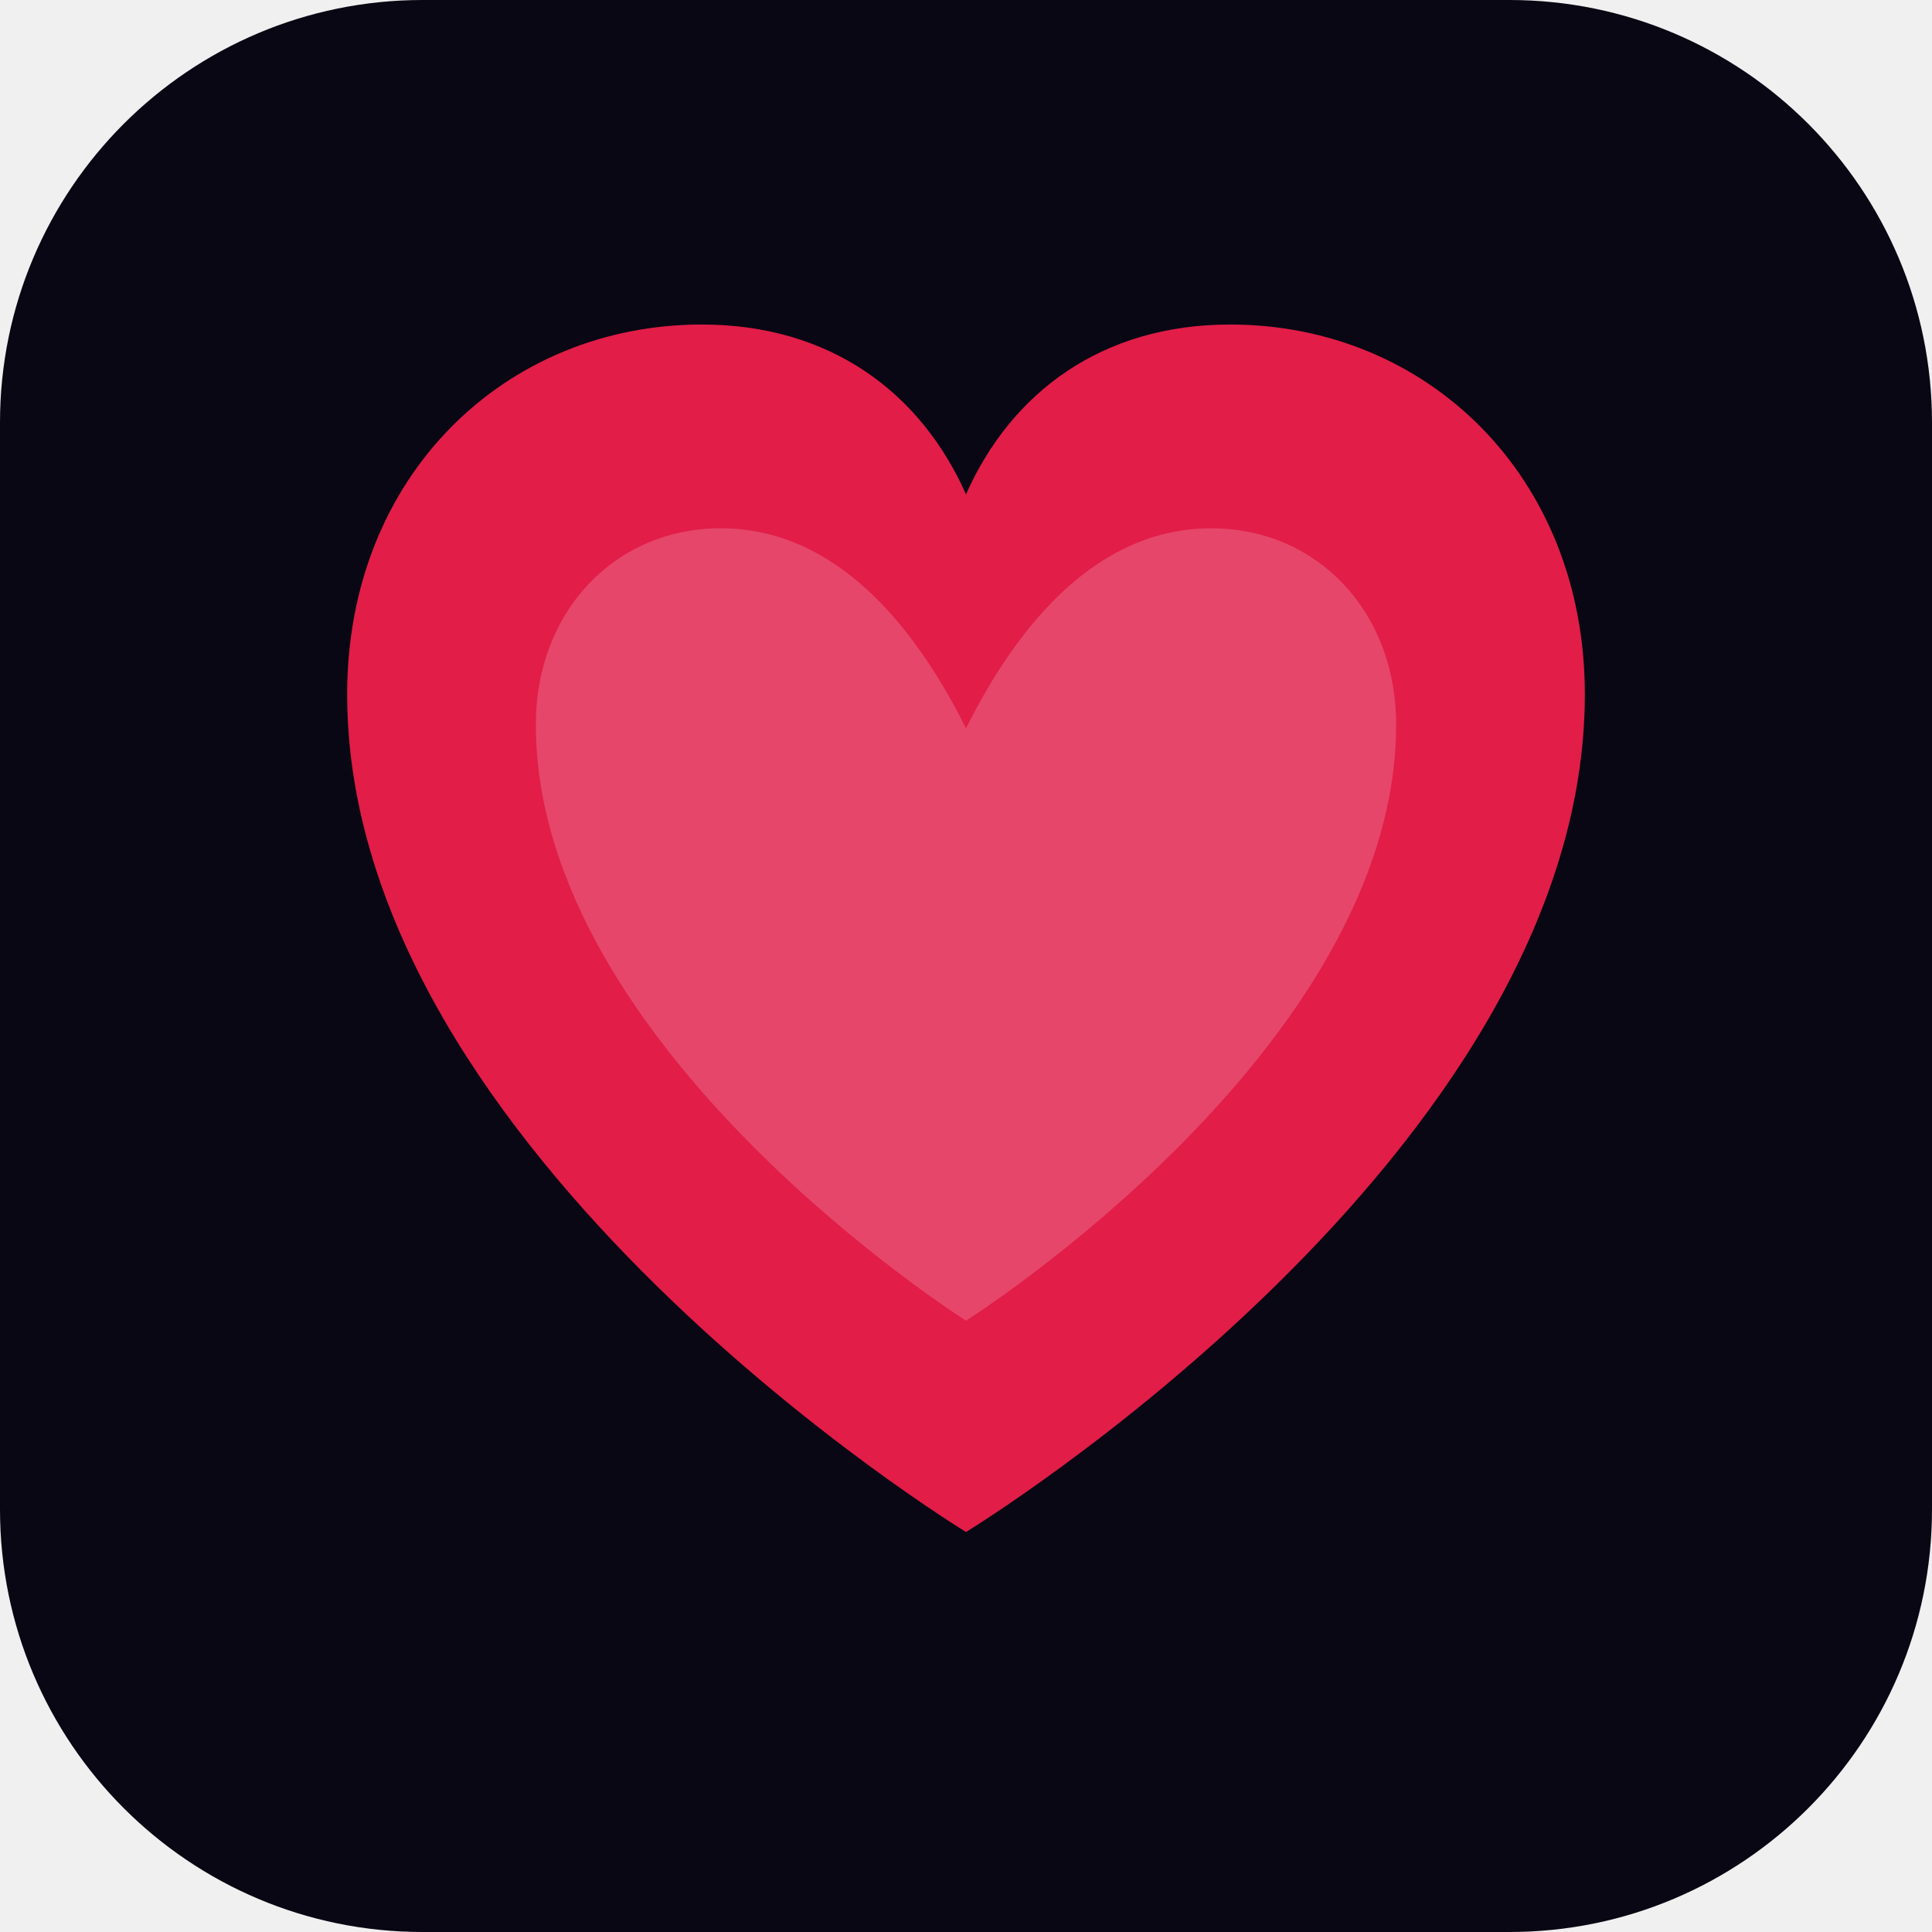
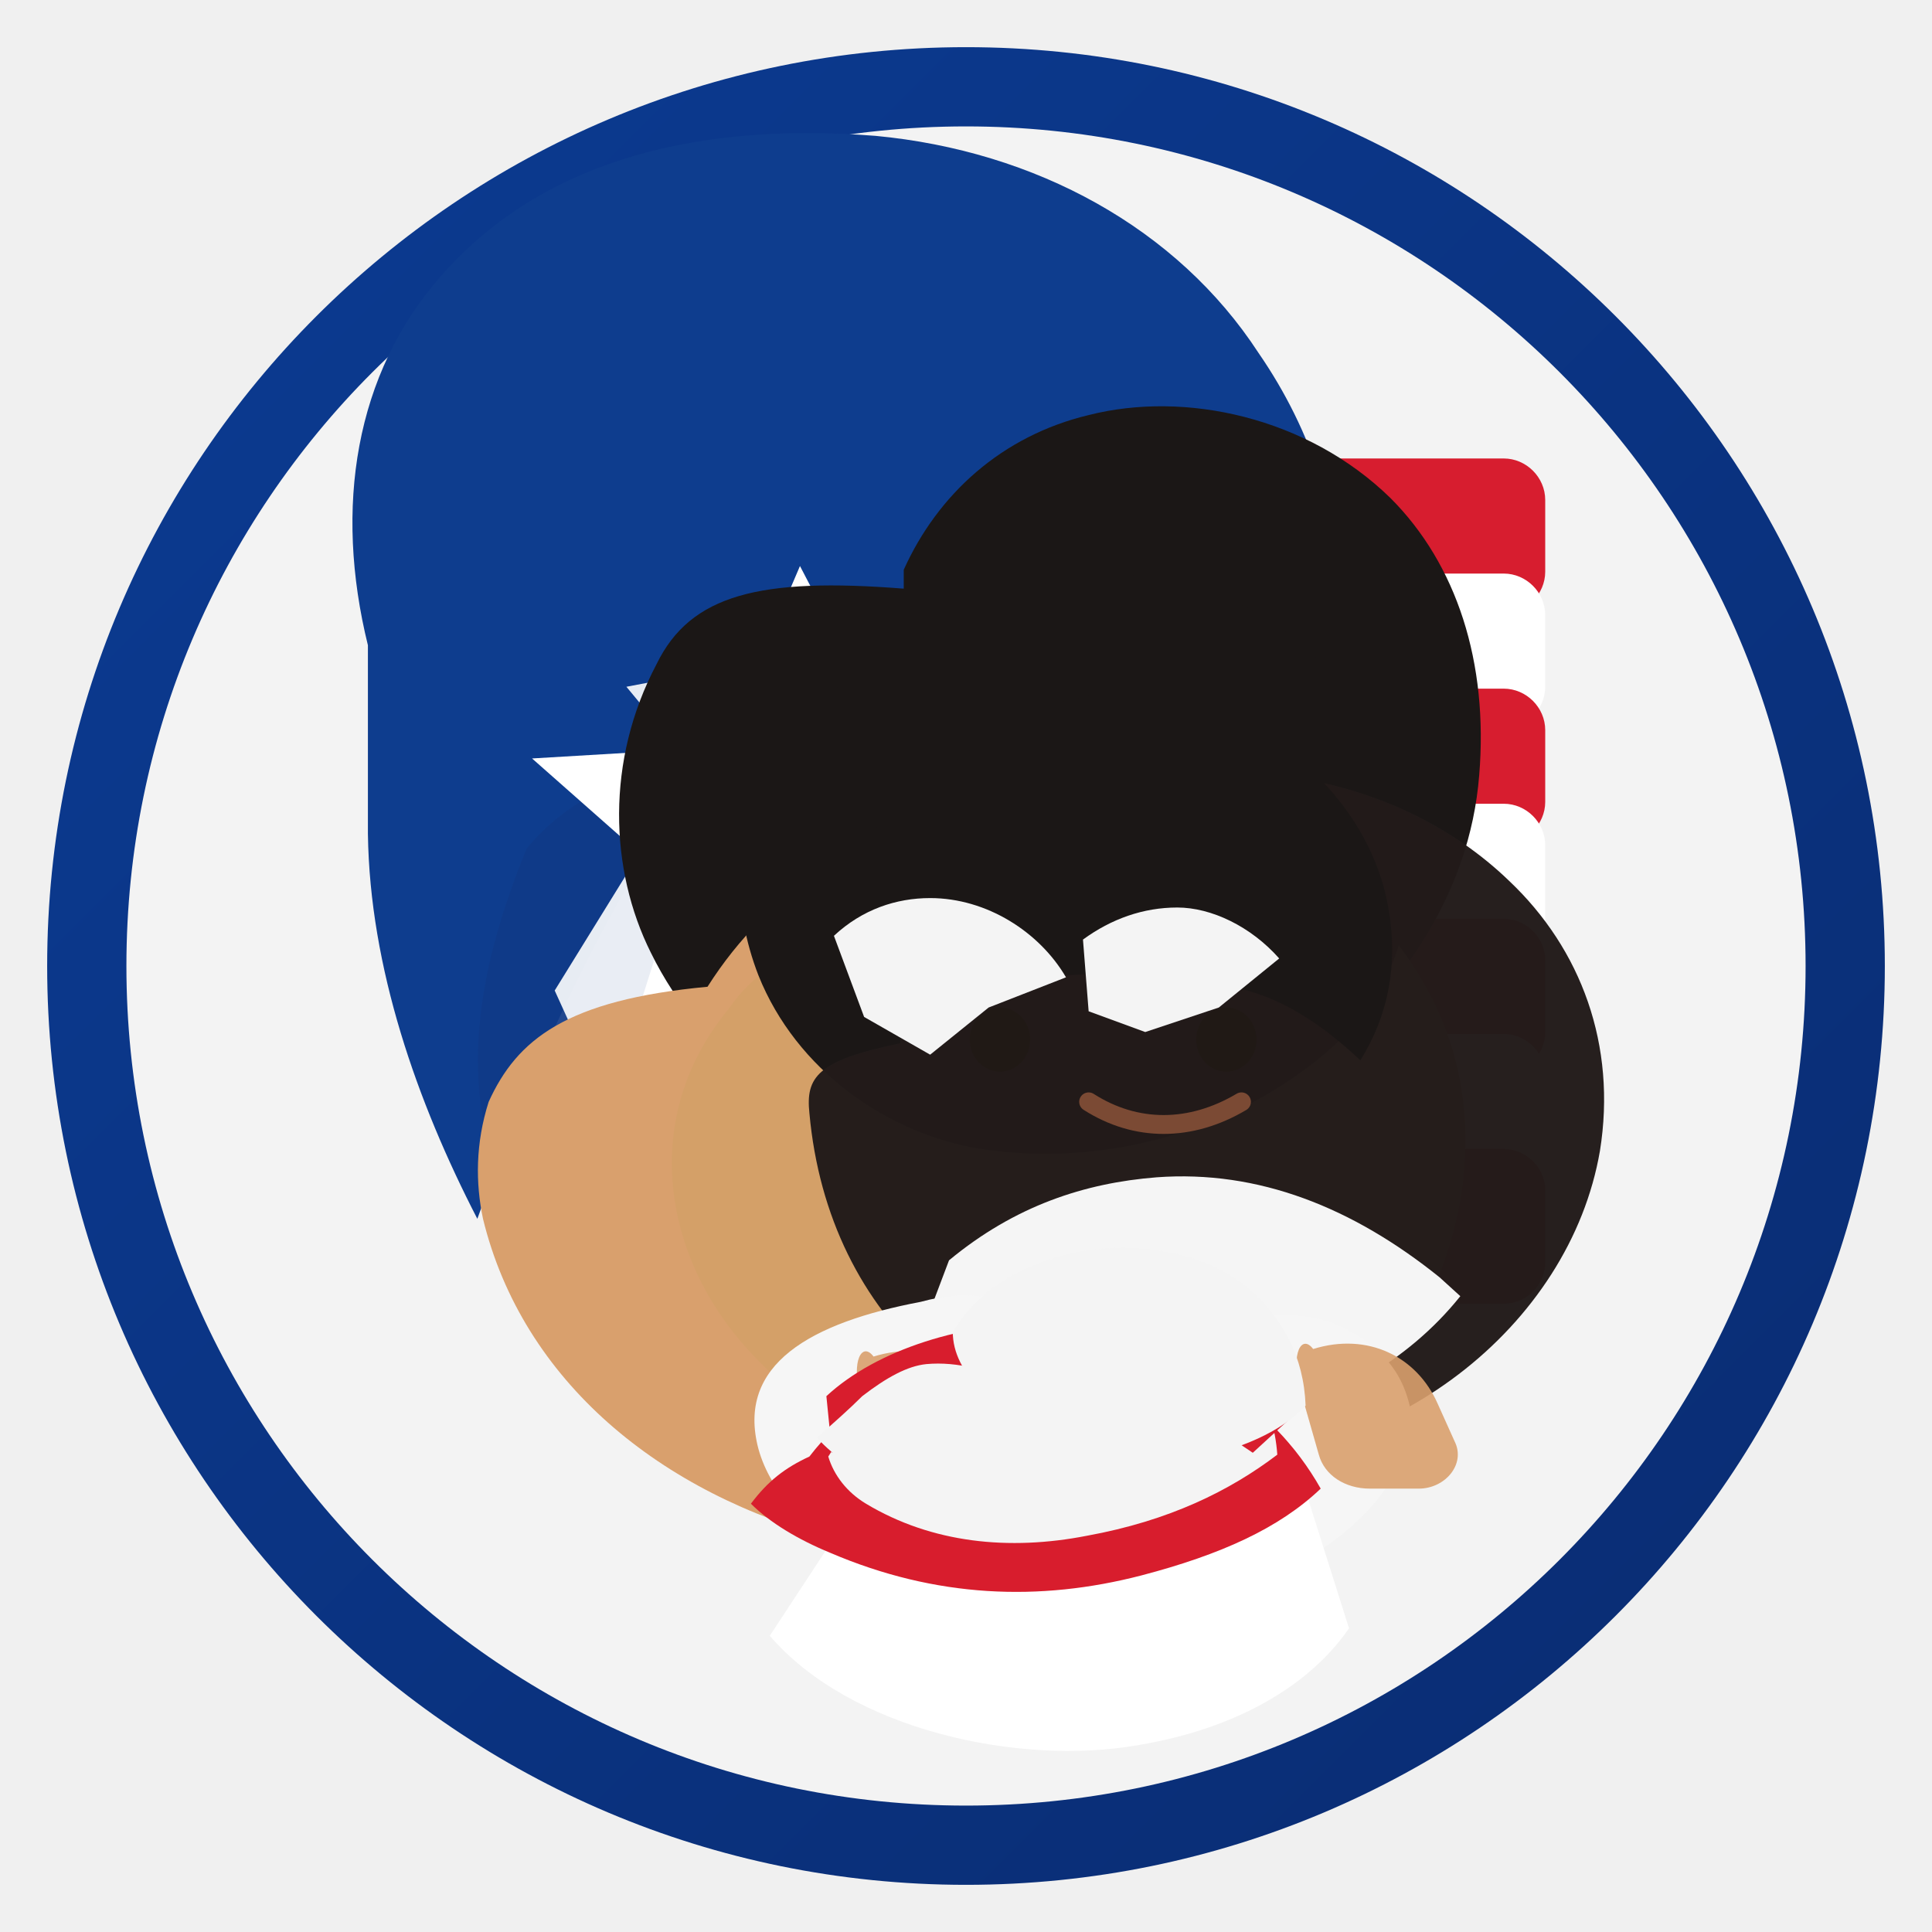
- <svg xmlns="http://www.w3.org/2000/svg" viewBox="0 0 512 512">
-   <rect width="512" height="512" rx="112" fill="#090713" />
-   <path d="M256 406S92 306 92 184c0-58 42-98 94-98 34 0 58 18 70 45 12-27 36-45 70-45 52 0 94 40 94 98 0 122-164 222-164 222Z" fill="#e11d48" />
-   <path d="M256 350S142 278 142 192c0-30 21-52 49-52 30 0 51 25 65 53 14-28 35-53 65-53 28 0 49 22 49 52 0 86-114 158-114 158Z" fill="#fff" opacity=".18" />
+ <svg xmlns="http://www.w3.org/2000/svg" viewBox="0 0 1024 1024" role="img" aria-labelledby="title desc">
+   <defs>
+     <linearGradient id="ring" x1="0" x2="1" y1="0" y2="1">
+       <stop offset="0%" stop-color="#0b3b92" />
+       <stop offset="100%" stop-color="#0a2c72" />
+     </linearGradient>
+   </defs>
+   <circle cx="512" cy="512" r="466" fill="#f3f3f3" stroke="url(#ring)" stroke-width="42" />
+   <g>
+     <path d="M195 342c-18-73-7-144 39-196 50-57 128-82 230-74 85 8 160 49 203 115 29 42 43 88 47 142-17-11-42-18-69-22-36-6-75-11-108-4-104 18-162 90-204 166-33 57-58 116-80 177-32-62-57-133-58-204z" fill="#0e3d8e" />
+     <path d="M279 450c20-25 52-41 94-47 50-8 103 2 159 35 30 17 57 44 77 77-68 8-126 20-182 37-57 18-112 47-157 84-30-61-15-127 9-186z" fill="#0f3a88" opacity="0.92" />
+     <path d="M332 364l78 94 129-30 21 69-108 42-84 116-34-42-40-88 55-89 54-72 29-19z" fill="#fff" fill-opacity="0.9" />
+     <path d="M424 300l49 94 98 7-76 67 30 98-101-64-95 63 30-95-77-68 101-6 41-96z" fill="#ffffff" />
+   </g>
+   <g>
+     <path d="M537 243h260c12 0 22 10 22 22v38c0 12-10 22-22 22H537c-12 0-22-10-22-22v-38c0-12 10-22 22-22z" fill="#d71d2f" />
+     <path d="M537 304h260c12 0 22 10 22 22v38c0 12-10 22-22 22H537c-12 0-22-10-22-22v-38c0-12 10-22 22-22z" fill="#fff" />
+     <path d="M537 365h260c12 0 22 10 22 22v38c0 12-10 22-22 22H537c-12 0-22-10-22-22v-38c0-12 10-22 22-22z" fill="#d71d2f" />
+     <path d="M537 426h260c12 0 22 10 22 22v38c0 12-10 22-22 22H537c-12 0-22-10-22-22v-38c0-12 10-22 22-22z" fill="#fff" />
+     <path d="M537 487h260c12 0 22 10 22 22v38c0 12-10 22-22 22H537c-12 0-22-10-22-22v-38c0-12 10-22 22-22z" fill="#d71d2f" />
+     <path d="M537 548h260c12 0 22 10 22 22v38c0 12-10 22-22 22H537c-12 0-22-10-22-22v-38c0-12 10-22 22-22z" fill="#fff" />
+     <path d="M537 609h260c12 0 22 10 22 22v38c0 12-10 22-22 22H537c-12 0-22-10-22-22v-38c0-12 10-22 22-22z" fill="#d71d2f" />
+   </g>
+   <g transform="translate(48 20)">
+     <path d="M431 282c18-40 52-71 98-82 51-13 116 1 160 44 35 35 52 87 47 147-5 63-42 117-96 159-55 42-129 58-200 44-62-13-116-54-143-109-22-44-24-102 3-153 18-37 55-46 131-40zm82 71c-38 1-68 23-90 60-20 34-23 76-8 115 32 80 168 90 232 27 53-52 47-155-16-202-42-39-88-60-118-0z" fill="#1b1716" />
+     <path d="M327 503c33-52 84-84 155-96 85-14 181 18 224 93 25 42 29 93 14 141-19 62-66 107-131 137-60 28-132 34-194 18-93-24-166-84-187-170-4-19-4-40 3-62 15-33 41-54 116-61z" fill="#d9a06d" />
+     <path d="M368 515c19-43 49-71 93-85 46-15 100-11 146 15 69 39 103 107 83 180-19 71-82 122-160 132-72 9-134-10-181-61-46-50-58-124-11-181 9-13 18-20 30-27z" fill="#d4a068" />
+     <path d="M464 309c38-28 94-33 143-10 55 27 90 79 92 138 1 49-18 83-57 111-48 35-111 50-170 41-50-8-98-42-118-92-14-36-14-76 6-111 18-35 56-60 104-77z" fill="#1b1716" />
+     <path d="M429 533c12-58 42-100 99-127 66-31 163-18 224 41 38 36 57 87 48 143-16 93-111 168-218 164-109-4-191-74-201-184-2-19 4-28 48-37z" fill="#221b1a" opacity="0.98" />
+     <path d="M474 373c34-27 82-33 122-17 46 18 84 58 92 106 5 29 0 56-15 80-18-17-38-31-60-37-62-19-172-8-213 33-14-24-15-59-4-89 12-27 41-54 78-76z" fill="#1b1716" />
+     <ellipse cx="482" cy="531" rx="16" ry="17" fill="#201915" />
+     <ellipse cx="602" cy="531" rx="16" ry="17" fill="#201915" />
+     <path d="M529 564c25 16 54 16 81 0" fill="none" stroke="#7b4a34" stroke-width="10" stroke-linecap="round" />
+     <path d="M455 648c35-29 72-41 110-44 54-4 104 16 150 53l11 10c-28 35-69 58-125 73-57 16-121 11-174-18l28-74z" fill="#f5f5f5" />
+     <path d="M440 670c26-7 40-3 64 8 28 14 57 15 93 4 28-8 54-7 73 5 20 12 27 26 30 42 0 53-74 108-175 105-90-2-158-39-171-86-12-45 28-67 86-78z" fill="#f6f6f6" />
+     <path d="M415 699c29-9 55 4 66 29l9 20c6 12-5 25-19 25h-26c-13 0-24-7-27-18l-10-35c-5-19 1-29 7-21z" fill="#d9a06d" opacity="0.9" />
+     <path d="M648 695c29-9 55 4 66 29l9 20c6 12-5 25-19 25h-26c-13 0-24-7-27-18l-10-35c-5-19 1-29 7-21z" fill="#d9a06d" opacity="0.9" />
+     <path d="M427 745c57-34 143-34 209 0l31 98c-17 25-52 52-112 62-63 11-152-8-195-58l67-102z" fill="#ffffff" />
+   </g>
+   <g transform="translate(0 12)">
+     <path d="M429 760c33-43 88-62 141-60 57 2 104 31 130 77-22 21-53 35-95 46-54 14-109 12-165-12-17-7-32-16-42-26 9-12 18-19 31-25z" fill="#d81d2d" />
+     <path d="M502 699c19-15 38-23 59-26 28-5 54 0 75 16 25 18 39 42 41 70-25 19-57 35-101 43-41 8-82 4-117-17-10-6-17-15-20-25 15-24 33-40 63-61z" fill="#f4f4f4" />
+   </g>
+   <g transform="translate(0 -8)">
+     <path d="M438 748c27-25 73-39 118-39 53 0 100 16 132 47l-24 22c-39-27-72-38-111-38-38 0-75 12-112 38l-3-30z" fill="#d81d2d" />
+     <path d="M457 748c13-10 24-16 34-17 33-3 71 19 81 46-17 13-38 19-68 20-25 2-52-6-71-27 9-8 17-15 24-22z" fill="#f4f4f4" />
+   </g>
+   <g>
+     <path d="M505 706c10-17 27-31 53-39 34-11 78-6 104 16 18 16 29 36 30 62-13 14-34 23-62 29-25 5-47 2-73-11-30-16-52-35-52-57z" fill="#f4f4f4" />
+   </g>
+   <g>
+     <path d="M442 496c15-14 33-20 51-20 30 0 58 18 72 42l-41 16-31 25-35-20-16-43z" fill="#f4f4f4" />
+     <path d="M574 498c15-11 32-17 50-17s39 10 54 27l-32 26-39 13-30-11-3-38z" fill="#f4f4f4" />
+   </g>
</svg>
